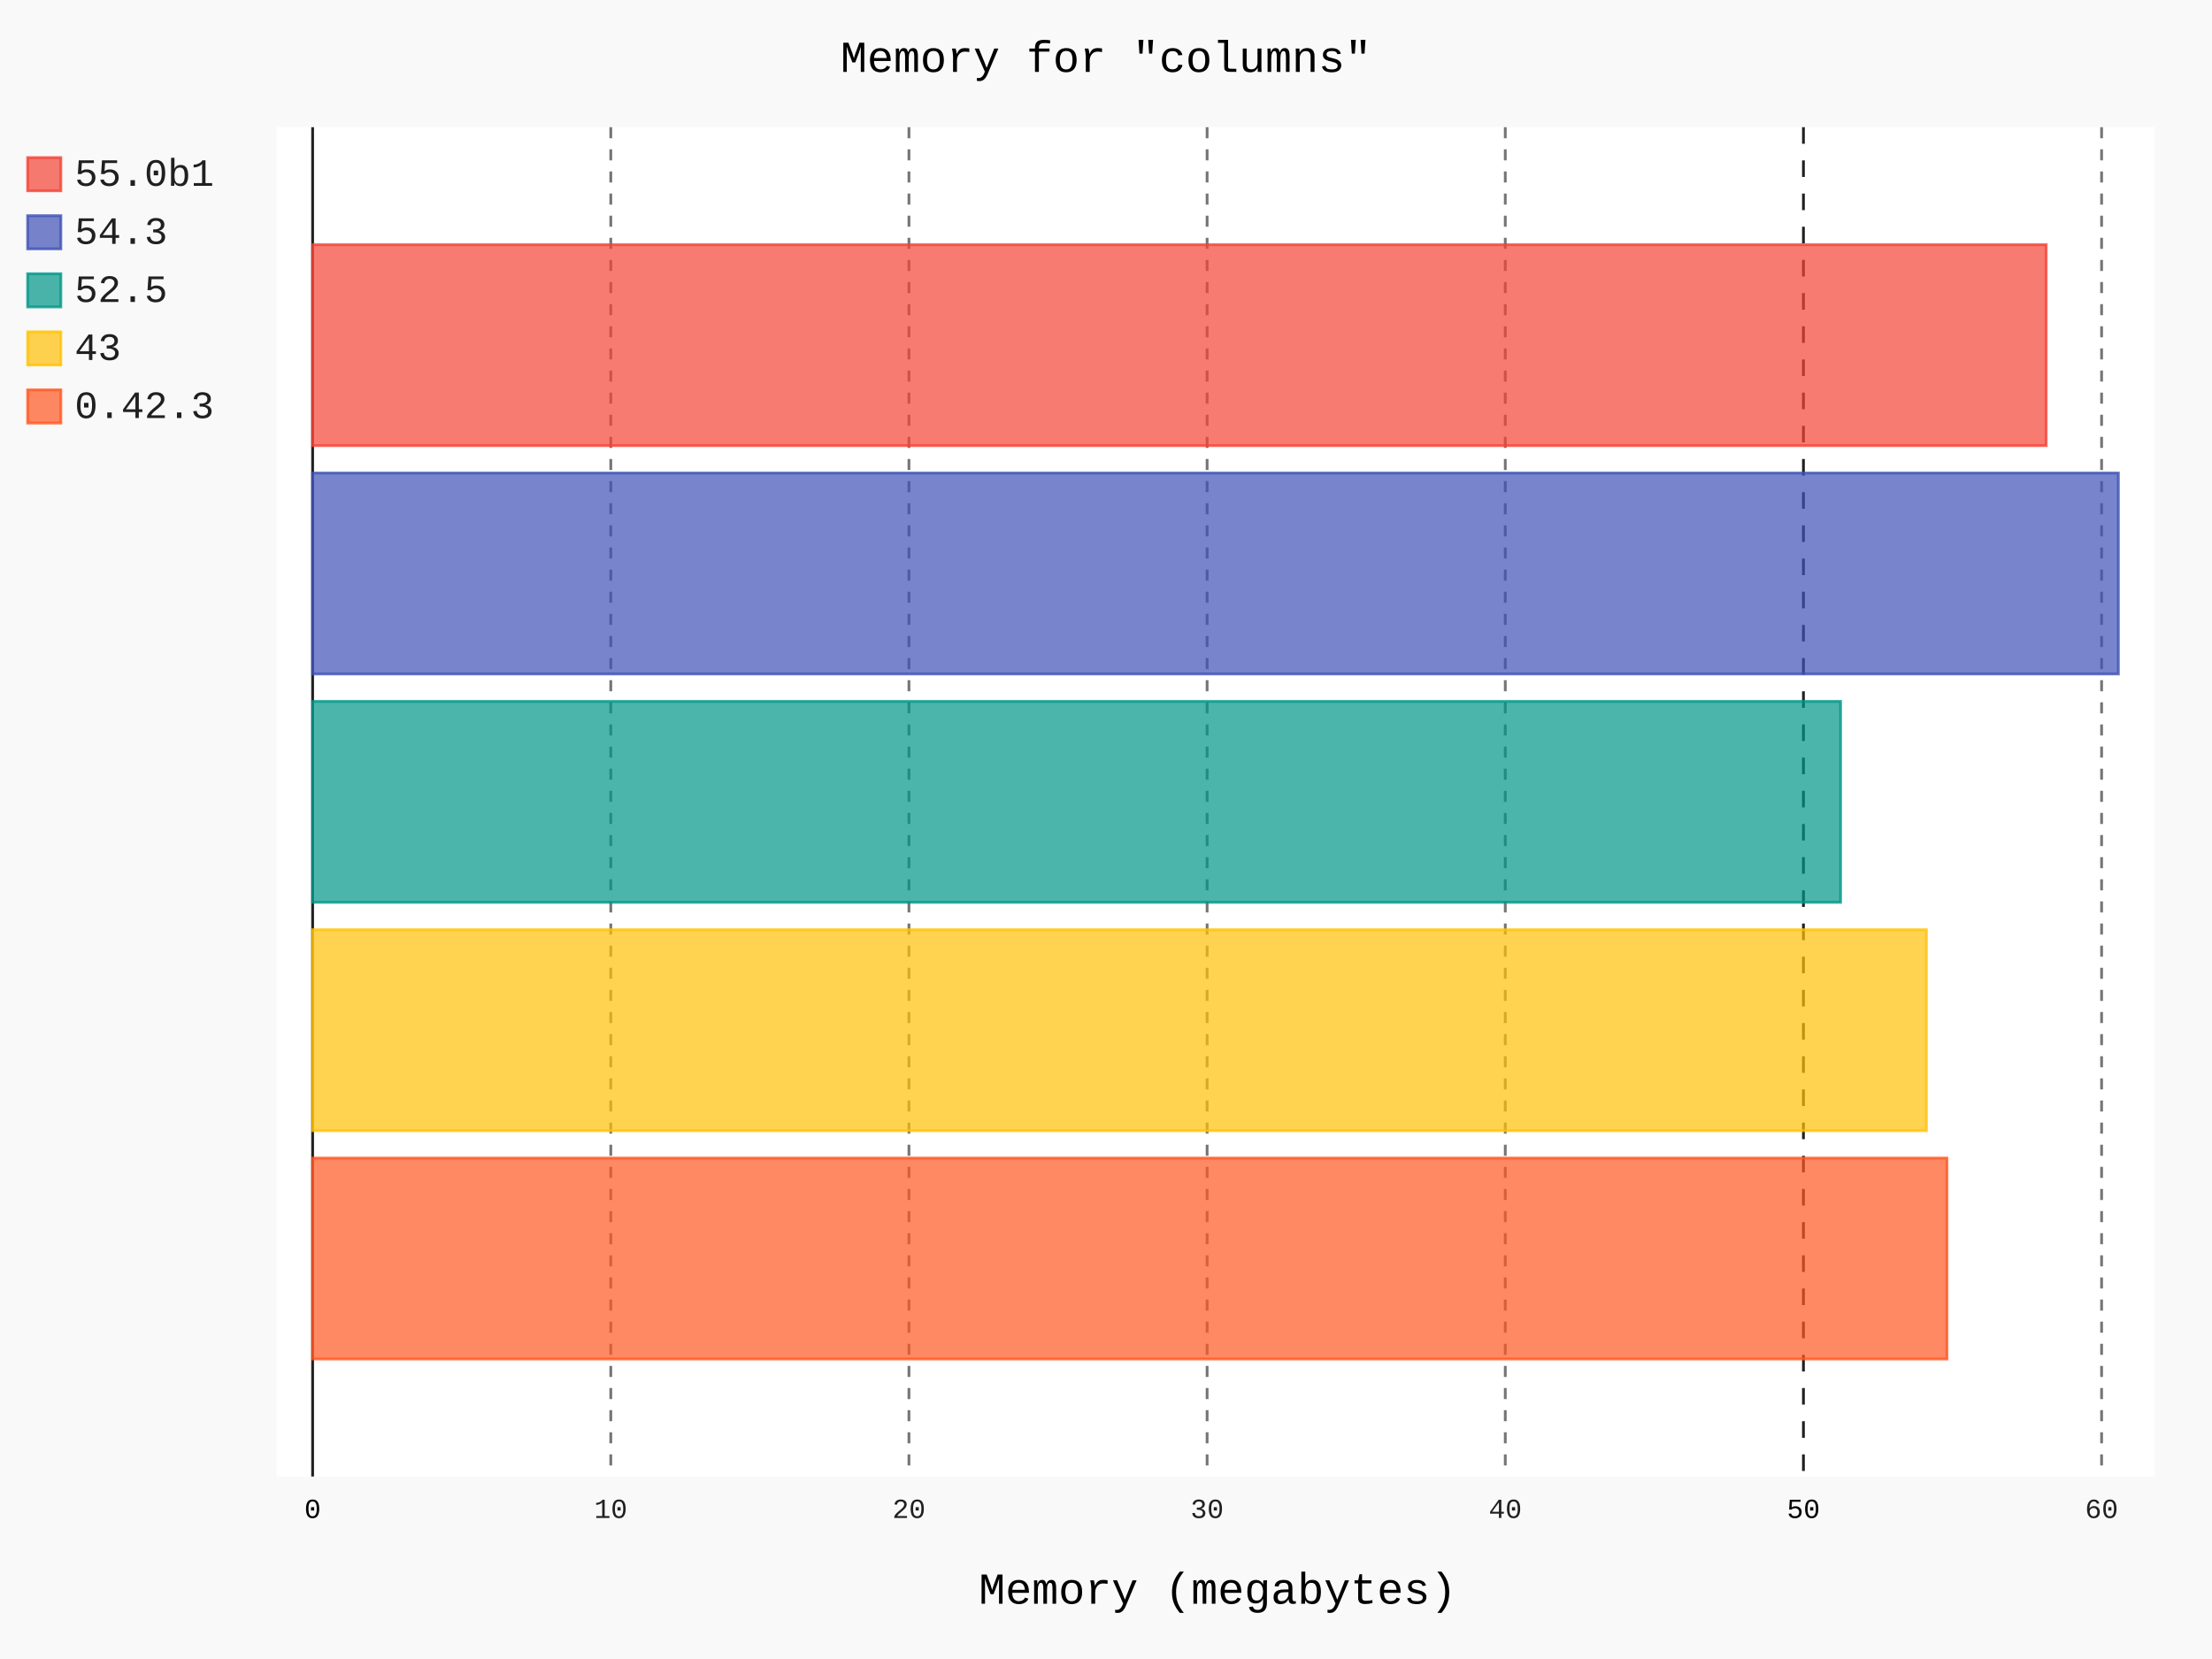
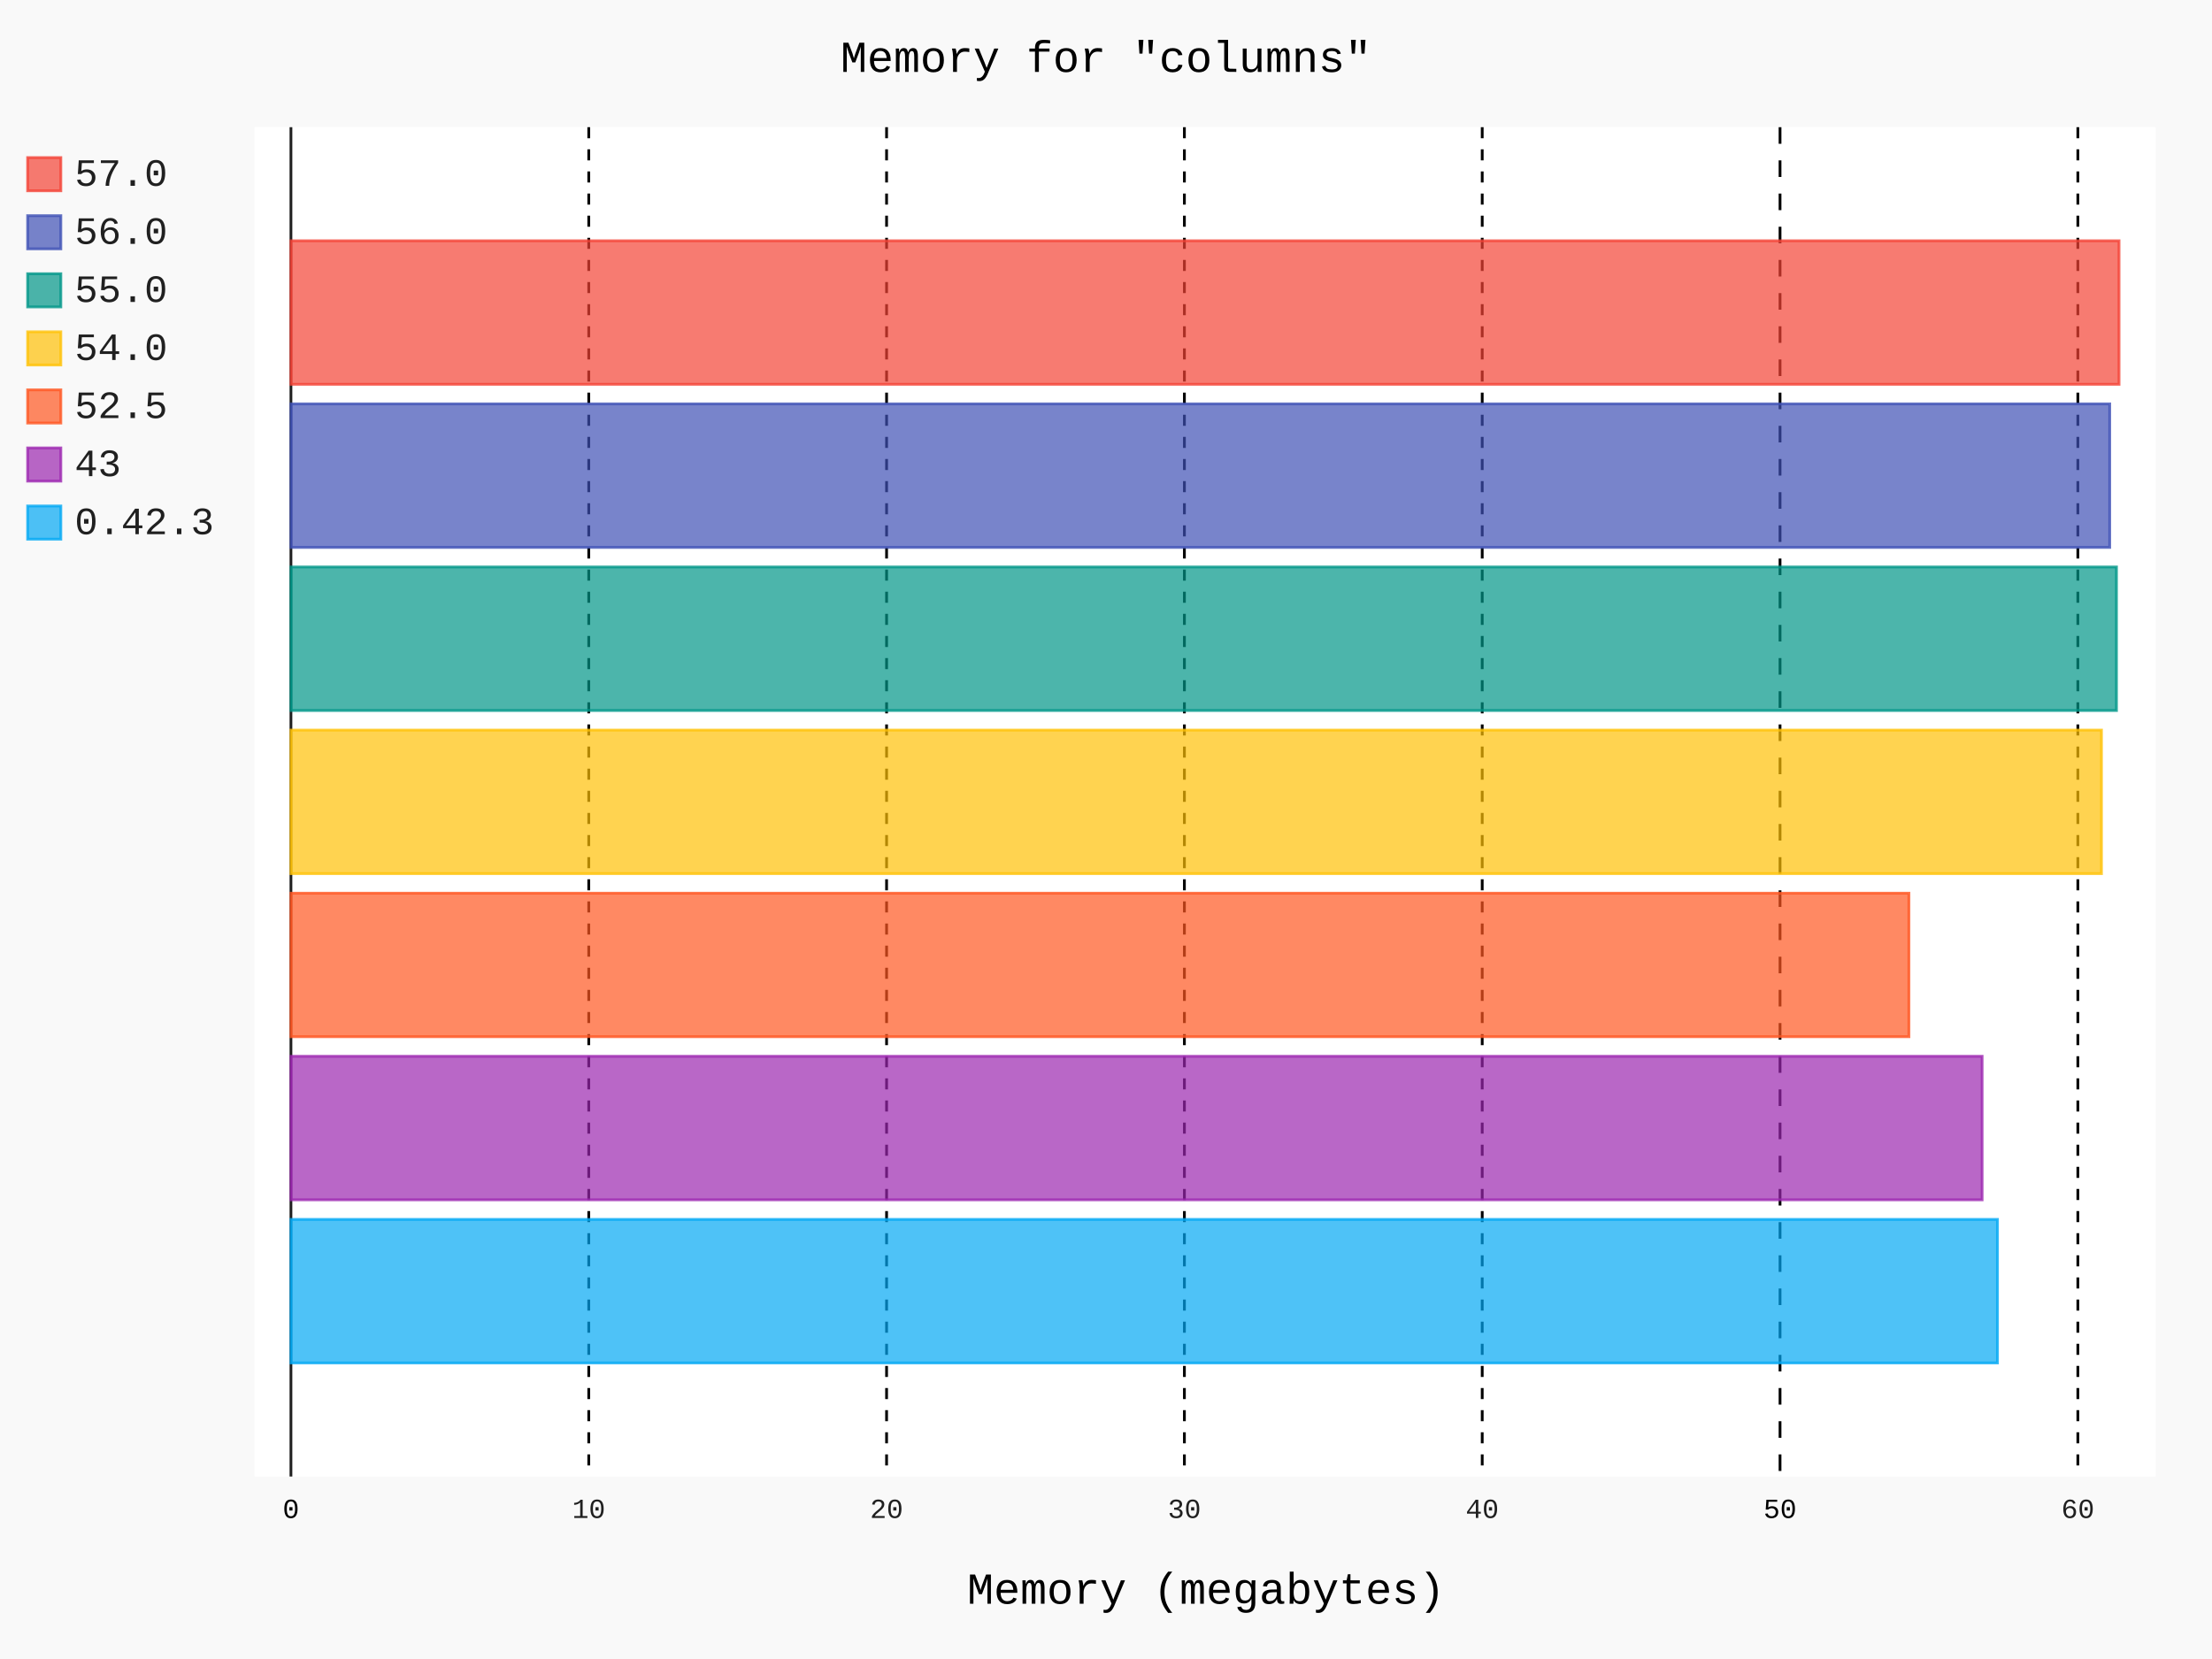
- <svg xmlns="http://www.w3.org/2000/svg" id="chart-df029460-e87e-4f69-b1a2-acd45b3c9e00" class="pygal-chart" viewBox="0 0 800 600">
+ <svg xmlns="http://www.w3.org/2000/svg" id="chart-27a2716b-f0a0-45be-8b44-3cc47db6cf0a" class="pygal-chart" viewBox="0 0 800 600">
  <defs>
-     <style type="text/css">#chart-df029460-e87e-4f69-b1a2-acd45b3c9e00{-webkit-user-select:none;-webkit-font-smoothing:antialiased;font-family:Consolas,"Liberation Mono",Menlo,Courier,monospace}#chart-df029460-e87e-4f69-b1a2-acd45b3c9e00 .title{font-family:Consolas,"Liberation Mono",Menlo,Courier,monospace;font-size:16px}#chart-df029460-e87e-4f69-b1a2-acd45b3c9e00 .legends .legend text{font-family:Consolas,"Liberation Mono",Menlo,Courier,monospace;font-size:14px}#chart-df029460-e87e-4f69-b1a2-acd45b3c9e00 .axis text{font-family:Consolas,"Liberation Mono",Menlo,Courier,monospace;font-size:10px}#chart-df029460-e87e-4f69-b1a2-acd45b3c9e00 .axis text.major{font-family:Consolas,"Liberation Mono",Menlo,Courier,monospace;font-size:10px}#chart-df029460-e87e-4f69-b1a2-acd45b3c9e00 .text-overlay text.value{font-family:Consolas,"Liberation Mono",Menlo,Courier,monospace;font-size:16px}#chart-df029460-e87e-4f69-b1a2-acd45b3c9e00 .text-overlay text.label{font-family:Consolas,"Liberation Mono",Menlo,Courier,monospace;font-size:10px}#chart-df029460-e87e-4f69-b1a2-acd45b3c9e00 .tooltip{font-family:Consolas,"Liberation Mono",Menlo,Courier,monospace;font-size:14px}#chart-df029460-e87e-4f69-b1a2-acd45b3c9e00 text.no_data{font-family:Consolas,"Liberation Mono",Menlo,Courier,monospace;font-size:64px}
- #chart-df029460-e87e-4f69-b1a2-acd45b3c9e00{background-color:rgba(249,249,249,1)}#chart-df029460-e87e-4f69-b1a2-acd45b3c9e00 path,#chart-df029460-e87e-4f69-b1a2-acd45b3c9e00 line,#chart-df029460-e87e-4f69-b1a2-acd45b3c9e00 rect,#chart-df029460-e87e-4f69-b1a2-acd45b3c9e00 circle{-webkit-transition:150ms;-moz-transition:150ms;transition:150ms}#chart-df029460-e87e-4f69-b1a2-acd45b3c9e00 .graph &gt; .background{fill:rgba(249,249,249,1)}#chart-df029460-e87e-4f69-b1a2-acd45b3c9e00 .plot &gt; .background{fill:rgba(255,255,255,1)}#chart-df029460-e87e-4f69-b1a2-acd45b3c9e00 .graph{fill:rgba(0,0,0,.87)}#chart-df029460-e87e-4f69-b1a2-acd45b3c9e00 text.no_data{fill:rgba(0,0,0,1)}#chart-df029460-e87e-4f69-b1a2-acd45b3c9e00 .title{fill:rgba(0,0,0,1)}#chart-df029460-e87e-4f69-b1a2-acd45b3c9e00 .legends .legend text{fill:rgba(0,0,0,.87)}#chart-df029460-e87e-4f69-b1a2-acd45b3c9e00 .legends .legend:hover text{fill:rgba(0,0,0,1)}#chart-df029460-e87e-4f69-b1a2-acd45b3c9e00 .axis .line{stroke:rgba(0,0,0,1)}#chart-df029460-e87e-4f69-b1a2-acd45b3c9e00 .axis .guide.line{stroke:rgba(0,0,0,.54)}#chart-df029460-e87e-4f69-b1a2-acd45b3c9e00 .axis .major.line{stroke:rgba(0,0,0,.87)}#chart-df029460-e87e-4f69-b1a2-acd45b3c9e00 .axis text.major{fill:rgba(0,0,0,1)}#chart-df029460-e87e-4f69-b1a2-acd45b3c9e00 .axis.y .guides:hover .guide.line,#chart-df029460-e87e-4f69-b1a2-acd45b3c9e00 .line-graph .axis.x .guides:hover .guide.line,#chart-df029460-e87e-4f69-b1a2-acd45b3c9e00 .stackedline-graph .axis.x .guides:hover .guide.line,#chart-df029460-e87e-4f69-b1a2-acd45b3c9e00 .xy-graph .axis.x .guides:hover .guide.line{stroke:rgba(0,0,0,1)}#chart-df029460-e87e-4f69-b1a2-acd45b3c9e00 .axis .guides:hover text{fill:rgba(0,0,0,1)}#chart-df029460-e87e-4f69-b1a2-acd45b3c9e00 .reactive{fill-opacity:.7;stroke-opacity:.8}#chart-df029460-e87e-4f69-b1a2-acd45b3c9e00 .ci{stroke:rgba(0,0,0,.87)}#chart-df029460-e87e-4f69-b1a2-acd45b3c9e00 .reactive.active,#chart-df029460-e87e-4f69-b1a2-acd45b3c9e00 .active .reactive{fill-opacity:.8;stroke-opacity:.9;stroke-width:4}#chart-df029460-e87e-4f69-b1a2-acd45b3c9e00 .ci .reactive.active{stroke-width:1.5}#chart-df029460-e87e-4f69-b1a2-acd45b3c9e00 .series text{fill:rgba(0,0,0,1)}#chart-df029460-e87e-4f69-b1a2-acd45b3c9e00 .tooltip rect{fill:rgba(255,255,255,1);stroke:rgba(0,0,0,1);-webkit-transition:opacity 150ms;-moz-transition:opacity 150ms;transition:opacity 150ms}#chart-df029460-e87e-4f69-b1a2-acd45b3c9e00 .tooltip .label{fill:rgba(0,0,0,.87)}#chart-df029460-e87e-4f69-b1a2-acd45b3c9e00 .tooltip .label{fill:rgba(0,0,0,.87)}#chart-df029460-e87e-4f69-b1a2-acd45b3c9e00 .tooltip .legend{font-size:.8em;fill:rgba(0,0,0,.54)}#chart-df029460-e87e-4f69-b1a2-acd45b3c9e00 .tooltip .x_label{font-size:.6em;fill:rgba(0,0,0,1)}#chart-df029460-e87e-4f69-b1a2-acd45b3c9e00 .tooltip .xlink{font-size:.5em;text-decoration:underline}#chart-df029460-e87e-4f69-b1a2-acd45b3c9e00 .tooltip .value{font-size:1.5em}#chart-df029460-e87e-4f69-b1a2-acd45b3c9e00 .bound{font-size:.5em}#chart-df029460-e87e-4f69-b1a2-acd45b3c9e00 .max-value{font-size:.75em;fill:rgba(0,0,0,.54)}#chart-df029460-e87e-4f69-b1a2-acd45b3c9e00 .map-element{fill:rgba(255,255,255,1);stroke:rgba(0,0,0,.54) !important}#chart-df029460-e87e-4f69-b1a2-acd45b3c9e00 .map-element .reactive{fill-opacity:inherit;stroke-opacity:inherit}#chart-df029460-e87e-4f69-b1a2-acd45b3c9e00 .color-0,#chart-df029460-e87e-4f69-b1a2-acd45b3c9e00 .color-0 a:visited{stroke:#F44336;fill:#F44336}#chart-df029460-e87e-4f69-b1a2-acd45b3c9e00 .color-1,#chart-df029460-e87e-4f69-b1a2-acd45b3c9e00 .color-1 a:visited{stroke:#3F51B5;fill:#3F51B5}#chart-df029460-e87e-4f69-b1a2-acd45b3c9e00 .color-2,#chart-df029460-e87e-4f69-b1a2-acd45b3c9e00 .color-2 a:visited{stroke:#009688;fill:#009688}#chart-df029460-e87e-4f69-b1a2-acd45b3c9e00 .color-3,#chart-df029460-e87e-4f69-b1a2-acd45b3c9e00 .color-3 a:visited{stroke:#FFC107;fill:#FFC107}#chart-df029460-e87e-4f69-b1a2-acd45b3c9e00 .color-4,#chart-df029460-e87e-4f69-b1a2-acd45b3c9e00 .color-4 a:visited{stroke:#FF5722;fill:#FF5722}#chart-df029460-e87e-4f69-b1a2-acd45b3c9e00 .text-overlay .color-0 text{fill:black}#chart-df029460-e87e-4f69-b1a2-acd45b3c9e00 .text-overlay .color-1 text{fill:black}#chart-df029460-e87e-4f69-b1a2-acd45b3c9e00 .text-overlay .color-2 text{fill:black}#chart-df029460-e87e-4f69-b1a2-acd45b3c9e00 .text-overlay .color-3 text{fill:black}#chart-df029460-e87e-4f69-b1a2-acd45b3c9e00 .text-overlay .color-4 text{fill:black}
- #chart-df029460-e87e-4f69-b1a2-acd45b3c9e00 text.no_data{text-anchor:middle}#chart-df029460-e87e-4f69-b1a2-acd45b3c9e00 .guide.line{fill:none}#chart-df029460-e87e-4f69-b1a2-acd45b3c9e00 .centered{text-anchor:middle}#chart-df029460-e87e-4f69-b1a2-acd45b3c9e00 .title{text-anchor:middle}#chart-df029460-e87e-4f69-b1a2-acd45b3c9e00 .legends .legend text{fill-opacity:1}#chart-df029460-e87e-4f69-b1a2-acd45b3c9e00 .axis.x text{text-anchor:middle}#chart-df029460-e87e-4f69-b1a2-acd45b3c9e00 .axis.x:not(.web) text[transform]{text-anchor:start}#chart-df029460-e87e-4f69-b1a2-acd45b3c9e00 .axis.x:not(.web) text[transform].backwards{text-anchor:end}#chart-df029460-e87e-4f69-b1a2-acd45b3c9e00 .axis.y text{text-anchor:end}#chart-df029460-e87e-4f69-b1a2-acd45b3c9e00 .axis.y text[transform].backwards{text-anchor:start}#chart-df029460-e87e-4f69-b1a2-acd45b3c9e00 .axis.y2 text{text-anchor:start}#chart-df029460-e87e-4f69-b1a2-acd45b3c9e00 .axis.y2 text[transform].backwards{text-anchor:end}#chart-df029460-e87e-4f69-b1a2-acd45b3c9e00 .axis .guide.line{stroke-dasharray:4,4}#chart-df029460-e87e-4f69-b1a2-acd45b3c9e00 .axis .major.guide.line{stroke-dasharray:6,6}#chart-df029460-e87e-4f69-b1a2-acd45b3c9e00 .horizontal .axis.y .guide.line,#chart-df029460-e87e-4f69-b1a2-acd45b3c9e00 .horizontal .axis.y2 .guide.line,#chart-df029460-e87e-4f69-b1a2-acd45b3c9e00 .vertical .axis.x .guide.line{opacity:0}#chart-df029460-e87e-4f69-b1a2-acd45b3c9e00 .horizontal .axis.always_show .guide.line,#chart-df029460-e87e-4f69-b1a2-acd45b3c9e00 .vertical .axis.always_show .guide.line{opacity:1 !important}#chart-df029460-e87e-4f69-b1a2-acd45b3c9e00 .axis.y .guides:hover .guide.line,#chart-df029460-e87e-4f69-b1a2-acd45b3c9e00 .axis.y2 .guides:hover .guide.line,#chart-df029460-e87e-4f69-b1a2-acd45b3c9e00 .axis.x .guides:hover .guide.line{opacity:1}#chart-df029460-e87e-4f69-b1a2-acd45b3c9e00 .axis .guides:hover text{opacity:1}#chart-df029460-e87e-4f69-b1a2-acd45b3c9e00 .nofill{fill:none}#chart-df029460-e87e-4f69-b1a2-acd45b3c9e00 .subtle-fill{fill-opacity:.2}#chart-df029460-e87e-4f69-b1a2-acd45b3c9e00 .dot{stroke-width:1px;fill-opacity:1}#chart-df029460-e87e-4f69-b1a2-acd45b3c9e00 .dot.active{stroke-width:5px}#chart-df029460-e87e-4f69-b1a2-acd45b3c9e00 .dot.negative{fill:transparent}#chart-df029460-e87e-4f69-b1a2-acd45b3c9e00 text,#chart-df029460-e87e-4f69-b1a2-acd45b3c9e00 tspan{stroke:none !important}#chart-df029460-e87e-4f69-b1a2-acd45b3c9e00 .series text.active{opacity:1}#chart-df029460-e87e-4f69-b1a2-acd45b3c9e00 .tooltip rect{fill-opacity:.95;stroke-width:.5}#chart-df029460-e87e-4f69-b1a2-acd45b3c9e00 .tooltip text{fill-opacity:1}#chart-df029460-e87e-4f69-b1a2-acd45b3c9e00 .showable{visibility:hidden}#chart-df029460-e87e-4f69-b1a2-acd45b3c9e00 .showable.shown{visibility:visible}#chart-df029460-e87e-4f69-b1a2-acd45b3c9e00 .gauge-background{fill:rgba(229,229,229,1);stroke:none}#chart-df029460-e87e-4f69-b1a2-acd45b3c9e00 .bg-lines{stroke:rgba(249,249,249,1);stroke-width:2px}</style>
+     <style type="text/css">#chart-27a2716b-f0a0-45be-8b44-3cc47db6cf0a{-webkit-user-select:none;-webkit-font-smoothing:antialiased;font-family:Consolas,"Liberation Mono",Menlo,Courier,monospace}#chart-27a2716b-f0a0-45be-8b44-3cc47db6cf0a .title{font-family:Consolas,"Liberation Mono",Menlo,Courier,monospace;font-size:16px}#chart-27a2716b-f0a0-45be-8b44-3cc47db6cf0a .legends .legend text{font-family:Consolas,"Liberation Mono",Menlo,Courier,monospace;font-size:14px}#chart-27a2716b-f0a0-45be-8b44-3cc47db6cf0a .axis text{font-family:Consolas,"Liberation Mono",Menlo,Courier,monospace;font-size:10px}#chart-27a2716b-f0a0-45be-8b44-3cc47db6cf0a .axis text.major{font-family:Consolas,"Liberation Mono",Menlo,Courier,monospace;font-size:10px}#chart-27a2716b-f0a0-45be-8b44-3cc47db6cf0a .text-overlay text.value{font-family:Consolas,"Liberation Mono",Menlo,Courier,monospace;font-size:16px}#chart-27a2716b-f0a0-45be-8b44-3cc47db6cf0a .text-overlay text.label{font-family:Consolas,"Liberation Mono",Menlo,Courier,monospace;font-size:10px}#chart-27a2716b-f0a0-45be-8b44-3cc47db6cf0a .tooltip{font-family:Consolas,"Liberation Mono",Menlo,Courier,monospace;font-size:14px}#chart-27a2716b-f0a0-45be-8b44-3cc47db6cf0a text.no_data{font-family:Consolas,"Liberation Mono",Menlo,Courier,monospace;font-size:64px}
+ #chart-27a2716b-f0a0-45be-8b44-3cc47db6cf0a{background-color:rgba(249,249,249,1)}#chart-27a2716b-f0a0-45be-8b44-3cc47db6cf0a path,#chart-27a2716b-f0a0-45be-8b44-3cc47db6cf0a line,#chart-27a2716b-f0a0-45be-8b44-3cc47db6cf0a rect,#chart-27a2716b-f0a0-45be-8b44-3cc47db6cf0a circle{-webkit-transition:150ms;-moz-transition:150ms;transition:150ms}#chart-27a2716b-f0a0-45be-8b44-3cc47db6cf0a .graph &gt; .background{fill:rgba(249,249,249,1)}#chart-27a2716b-f0a0-45be-8b44-3cc47db6cf0a .plot &gt; .background{fill:rgba(255,255,255,1)}#chart-27a2716b-f0a0-45be-8b44-3cc47db6cf0a .graph{fill:rgba(0,0,0,.87)}#chart-27a2716b-f0a0-45be-8b44-3cc47db6cf0a text.no_data{fill:rgba(0,0,0,1)}#chart-27a2716b-f0a0-45be-8b44-3cc47db6cf0a .title{fill:rgba(0,0,0,1)}#chart-27a2716b-f0a0-45be-8b44-3cc47db6cf0a .legends .legend text{fill:rgba(0,0,0,.87)}#chart-27a2716b-f0a0-45be-8b44-3cc47db6cf0a .legends .legend:hover text{fill:rgba(0,0,0,1)}#chart-27a2716b-f0a0-45be-8b44-3cc47db6cf0a .axis .line{stroke:rgba(0,0,0,1)}#chart-27a2716b-f0a0-45be-8b44-3cc47db6cf0a .axis .guide.line{stroke:rgba(0,0,0,.54)}#chart-27a2716b-f0a0-45be-8b44-3cc47db6cf0a .axis .major.line{stroke:rgba(0,0,0,.87)}#chart-27a2716b-f0a0-45be-8b44-3cc47db6cf0a .axis text.major{fill:rgba(0,0,0,1)}#chart-27a2716b-f0a0-45be-8b44-3cc47db6cf0a .axis.y .guides:hover .guide.line,#chart-27a2716b-f0a0-45be-8b44-3cc47db6cf0a .line-graph .axis.x .guides:hover .guide.line,#chart-27a2716b-f0a0-45be-8b44-3cc47db6cf0a .stackedline-graph .axis.x .guides:hover .guide.line,#chart-27a2716b-f0a0-45be-8b44-3cc47db6cf0a .xy-graph .axis.x .guides:hover .guide.line{stroke:rgba(0,0,0,1)}#chart-27a2716b-f0a0-45be-8b44-3cc47db6cf0a .axis .guides:hover text{fill:rgba(0,0,0,1)}#chart-27a2716b-f0a0-45be-8b44-3cc47db6cf0a .reactive{fill-opacity:.7;stroke-opacity:.8;stroke-width:1}#chart-27a2716b-f0a0-45be-8b44-3cc47db6cf0a .ci{stroke:rgba(0,0,0,.87)}#chart-27a2716b-f0a0-45be-8b44-3cc47db6cf0a .reactive.active,#chart-27a2716b-f0a0-45be-8b44-3cc47db6cf0a .active .reactive{fill-opacity:.8;stroke-opacity:.9;stroke-width:4}#chart-27a2716b-f0a0-45be-8b44-3cc47db6cf0a .ci .reactive.active{stroke-width:1.5}#chart-27a2716b-f0a0-45be-8b44-3cc47db6cf0a .series text{fill:rgba(0,0,0,1)}#chart-27a2716b-f0a0-45be-8b44-3cc47db6cf0a .tooltip rect{fill:rgba(255,255,255,1);stroke:rgba(0,0,0,1);-webkit-transition:opacity 150ms;-moz-transition:opacity 150ms;transition:opacity 150ms}#chart-27a2716b-f0a0-45be-8b44-3cc47db6cf0a .tooltip .label{fill:rgba(0,0,0,.87)}#chart-27a2716b-f0a0-45be-8b44-3cc47db6cf0a .tooltip .label{fill:rgba(0,0,0,.87)}#chart-27a2716b-f0a0-45be-8b44-3cc47db6cf0a .tooltip .legend{font-size:.8em;fill:rgba(0,0,0,.54)}#chart-27a2716b-f0a0-45be-8b44-3cc47db6cf0a .tooltip .x_label{font-size:.6em;fill:rgba(0,0,0,1)}#chart-27a2716b-f0a0-45be-8b44-3cc47db6cf0a .tooltip .xlink{font-size:.5em;text-decoration:underline}#chart-27a2716b-f0a0-45be-8b44-3cc47db6cf0a .tooltip .value{font-size:1.5em}#chart-27a2716b-f0a0-45be-8b44-3cc47db6cf0a .bound{font-size:.5em}#chart-27a2716b-f0a0-45be-8b44-3cc47db6cf0a .max-value{font-size:.75em;fill:rgba(0,0,0,.54)}#chart-27a2716b-f0a0-45be-8b44-3cc47db6cf0a .map-element{fill:rgba(255,255,255,1);stroke:rgba(0,0,0,.54) !important}#chart-27a2716b-f0a0-45be-8b44-3cc47db6cf0a .map-element .reactive{fill-opacity:inherit;stroke-opacity:inherit}#chart-27a2716b-f0a0-45be-8b44-3cc47db6cf0a .color-0,#chart-27a2716b-f0a0-45be-8b44-3cc47db6cf0a .color-0 a:visited{stroke:#F44336;fill:#F44336}#chart-27a2716b-f0a0-45be-8b44-3cc47db6cf0a .color-1,#chart-27a2716b-f0a0-45be-8b44-3cc47db6cf0a .color-1 a:visited{stroke:#3F51B5;fill:#3F51B5}#chart-27a2716b-f0a0-45be-8b44-3cc47db6cf0a .color-2,#chart-27a2716b-f0a0-45be-8b44-3cc47db6cf0a .color-2 a:visited{stroke:#009688;fill:#009688}#chart-27a2716b-f0a0-45be-8b44-3cc47db6cf0a .color-3,#chart-27a2716b-f0a0-45be-8b44-3cc47db6cf0a .color-3 a:visited{stroke:#FFC107;fill:#FFC107}#chart-27a2716b-f0a0-45be-8b44-3cc47db6cf0a .color-4,#chart-27a2716b-f0a0-45be-8b44-3cc47db6cf0a .color-4 a:visited{stroke:#FF5722;fill:#FF5722}#chart-27a2716b-f0a0-45be-8b44-3cc47db6cf0a .color-5,#chart-27a2716b-f0a0-45be-8b44-3cc47db6cf0a .color-5 a:visited{stroke:#9C27B0;fill:#9C27B0}#chart-27a2716b-f0a0-45be-8b44-3cc47db6cf0a .color-6,#chart-27a2716b-f0a0-45be-8b44-3cc47db6cf0a .color-6 a:visited{stroke:#03A9F4;fill:#03A9F4}#chart-27a2716b-f0a0-45be-8b44-3cc47db6cf0a .text-overlay .color-0 text{fill:black}#chart-27a2716b-f0a0-45be-8b44-3cc47db6cf0a .text-overlay .color-1 text{fill:black}#chart-27a2716b-f0a0-45be-8b44-3cc47db6cf0a .text-overlay .color-2 text{fill:black}#chart-27a2716b-f0a0-45be-8b44-3cc47db6cf0a .text-overlay .color-3 text{fill:black}#chart-27a2716b-f0a0-45be-8b44-3cc47db6cf0a .text-overlay .color-4 text{fill:black}#chart-27a2716b-f0a0-45be-8b44-3cc47db6cf0a .text-overlay .color-5 text{fill:black}#chart-27a2716b-f0a0-45be-8b44-3cc47db6cf0a .text-overlay .color-6 text{fill:black}
+ #chart-27a2716b-f0a0-45be-8b44-3cc47db6cf0a text.no_data{text-anchor:middle}#chart-27a2716b-f0a0-45be-8b44-3cc47db6cf0a .guide.line{fill:none}#chart-27a2716b-f0a0-45be-8b44-3cc47db6cf0a .centered{text-anchor:middle}#chart-27a2716b-f0a0-45be-8b44-3cc47db6cf0a .title{text-anchor:middle}#chart-27a2716b-f0a0-45be-8b44-3cc47db6cf0a .legends .legend text{fill-opacity:1}#chart-27a2716b-f0a0-45be-8b44-3cc47db6cf0a .axis.x text{text-anchor:middle}#chart-27a2716b-f0a0-45be-8b44-3cc47db6cf0a .axis.x:not(.web) text[transform]{text-anchor:start}#chart-27a2716b-f0a0-45be-8b44-3cc47db6cf0a .axis.x:not(.web) text[transform].backwards{text-anchor:end}#chart-27a2716b-f0a0-45be-8b44-3cc47db6cf0a .axis.y text{text-anchor:end}#chart-27a2716b-f0a0-45be-8b44-3cc47db6cf0a .axis.y text[transform].backwards{text-anchor:start}#chart-27a2716b-f0a0-45be-8b44-3cc47db6cf0a .axis.y2 text{text-anchor:start}#chart-27a2716b-f0a0-45be-8b44-3cc47db6cf0a .axis.y2 text[transform].backwards{text-anchor:end}#chart-27a2716b-f0a0-45be-8b44-3cc47db6cf0a .axis .guide.line{stroke-dasharray:4,4;stroke:black}#chart-27a2716b-f0a0-45be-8b44-3cc47db6cf0a .axis .major.guide.line{stroke-dasharray:6,6;stroke:black}#chart-27a2716b-f0a0-45be-8b44-3cc47db6cf0a .horizontal .axis.y .guide.line,#chart-27a2716b-f0a0-45be-8b44-3cc47db6cf0a .horizontal .axis.y2 .guide.line,#chart-27a2716b-f0a0-45be-8b44-3cc47db6cf0a .vertical .axis.x .guide.line{opacity:0}#chart-27a2716b-f0a0-45be-8b44-3cc47db6cf0a .horizontal .axis.always_show .guide.line,#chart-27a2716b-f0a0-45be-8b44-3cc47db6cf0a .vertical .axis.always_show .guide.line{opacity:1 !important}#chart-27a2716b-f0a0-45be-8b44-3cc47db6cf0a .axis.y .guides:hover .guide.line,#chart-27a2716b-f0a0-45be-8b44-3cc47db6cf0a .axis.y2 .guides:hover .guide.line,#chart-27a2716b-f0a0-45be-8b44-3cc47db6cf0a .axis.x .guides:hover .guide.line{opacity:1}#chart-27a2716b-f0a0-45be-8b44-3cc47db6cf0a .axis .guides:hover text{opacity:1}#chart-27a2716b-f0a0-45be-8b44-3cc47db6cf0a .nofill{fill:none}#chart-27a2716b-f0a0-45be-8b44-3cc47db6cf0a .subtle-fill{fill-opacity:.2}#chart-27a2716b-f0a0-45be-8b44-3cc47db6cf0a .dot{stroke-width:1px;fill-opacity:1;stroke-opacity:1}#chart-27a2716b-f0a0-45be-8b44-3cc47db6cf0a .dot.active{stroke-width:5px}#chart-27a2716b-f0a0-45be-8b44-3cc47db6cf0a .dot.negative{fill:transparent}#chart-27a2716b-f0a0-45be-8b44-3cc47db6cf0a text,#chart-27a2716b-f0a0-45be-8b44-3cc47db6cf0a tspan{stroke:none !important}#chart-27a2716b-f0a0-45be-8b44-3cc47db6cf0a .series text.active{opacity:1}#chart-27a2716b-f0a0-45be-8b44-3cc47db6cf0a .tooltip rect{fill-opacity:.95;stroke-width:.5}#chart-27a2716b-f0a0-45be-8b44-3cc47db6cf0a .tooltip text{fill-opacity:1}#chart-27a2716b-f0a0-45be-8b44-3cc47db6cf0a .showable{visibility:hidden}#chart-27a2716b-f0a0-45be-8b44-3cc47db6cf0a .showable.shown{visibility:visible}#chart-27a2716b-f0a0-45be-8b44-3cc47db6cf0a .gauge-background{fill:rgba(229,229,229,1);stroke:none}#chart-27a2716b-f0a0-45be-8b44-3cc47db6cf0a .bg-lines{stroke:rgba(249,249,249,1);stroke-width:2px}</style>
  </defs>
  <g class="graph horizontalbar-graph horizontal">
    <rect x="0" y="0" width="800" height="600" class="background" />
-     <g transform="translate(100, 46)" class="plot">
-       <rect x="0" y="0" width="679.2" height="488" class="background" />
+     <g transform="translate(92, 46)" class="plot">
+       <rect x="0" y="0" width="687.6" height="488" class="background" />
      <g class="axis x always_show">
        <g class="guides">
-           <path d="M13.062 0 v488" class="axis major line" />
-           <text x="13.062" y="503.0" class="major">0</text>
+           <path d="M13.223 0 v488" class="axis major line" />
+           <text x="13.223" y="503.0" class="major">0</text>
        </g>
        <g class="guides">
-           <path d="M120.897 0 v488" class="guide line" />
-           <text x="120.897" y="503.0" class="">10</text>
+           <path d="M120.933 0 v488" class="guide line" />
+           <text x="120.933" y="503.0" class="">10</text>
        </g>
        <g class="guides">
-           <path d="M228.732 0 v488" class="guide line" />
-           <text x="228.732" y="503.0" class="">20</text>
+           <path d="M228.643 0 v488" class="guide line" />
+           <text x="228.643" y="503.0" class="">20</text>
        </g>
        <g class="guides">
-           <path d="M336.567 0 v488" class="guide line" />
-           <text x="336.567" y="503.0" class="">30</text>
+           <path d="M336.353 0 v488" class="guide line" />
+           <text x="336.353" y="503.0" class="">30</text>
        </g>
        <g class="guides">
-           <path d="M444.402 0 v488" class="guide line" />
-           <text x="444.402" y="503.0" class="">40</text>
+           <path d="M444.063 0 v488" class="guide line" />
+           <text x="444.063" y="503.0" class="">40</text>
        </g>
        <g class="guides">
-           <path d="M552.238 0 v488" class="major guide line" />
-           <text x="552.238" y="503.0" class="major">50</text>
+           <path d="M551.773 0 v488" class="major guide line" />
+           <text x="551.773" y="503.0" class="major">50</text>
        </g>
        <g class="guides">
-           <path d="M660.073 0 v488" class="guide line" />
-           <text x="660.073" y="503.0" class="">60</text>
+           <path d="M659.483 0 v488" class="guide line" />
+           <text x="659.483" y="503.0" class="">60</text>
+         </g>
+       </g>
+       <g class="series serie-6 color-6">
+         <g class="bars">
+           <g class="bar">
+             <rect x="13.223" y="395.012" rx="0" ry="0" width="617.186" height="51.91" class="rect reactive tooltip-trigger" />
+           </g>
+         </g>
+       </g>
+       <g class="series serie-5 color-5">
+         <g class="bars">
+           <g class="bar">
+             <rect x="13.223" y="336.023" rx="0" ry="0" width="611.633" height="51.91" class="rect reactive tooltip-trigger" />
+           </g>
        </g>
      </g>
      <g class="series serie-4 color-4">
        <g class="bars">
          <g class="bar">
-             <rect x="13.062" y="372.832" rx="0" ry="0" width="591.072" height="72.674" class="rect reactive tooltip-trigger" />
+             <rect x="13.223" y="277.034" rx="0" ry="0" width="585.168" height="51.91" class="rect reactive tooltip-trigger" />
          </g>
        </g>
      </g>
      <g class="series serie-3 color-3">
        <g class="bars">
          <g class="bar">
-             <rect x="13.062" y="290.247" rx="0" ry="0" width="583.658" height="72.674" class="rect reactive tooltip-trigger" />
+             <rect x="13.223" y="218.045" rx="0" ry="0" width="654.801" height="51.91" class="rect reactive tooltip-trigger" />
          </g>
        </g>
      </g>
      <g class="series serie-2 color-2">
        <g class="bars">
          <g class="bar">
-             <rect x="13.062" y="207.663" rx="0" ry="0" width="552.613" height="72.674" class="rect reactive tooltip-trigger" />
+             <rect x="13.223" y="159.056" rx="0" ry="0" width="660.228" height="51.91" class="rect reactive tooltip-trigger" />
          </g>
        </g>
      </g>
      <g class="series serie-1 color-1">
        <g class="bars">
          <g class="bar">
-             <rect x="13.062" y="125.078" rx="0" ry="0" width="653.077" height="72.674" class="rect reactive tooltip-trigger" />
+             <rect x="13.223" y="100.067" rx="0" ry="0" width="657.788" height="51.91" class="rect reactive tooltip-trigger" />
          </g>
        </g>
      </g>
      <g class="series serie-0 color-0">
        <g class="bars">
          <g class="bar">
-             <rect x="13.062" y="42.494" rx="0" ry="0" width="626.961" height="72.674" class="rect reactive tooltip-trigger" />
+             <rect x="13.223" y="41.078" rx="0" ry="0" width="661.154" height="51.91" class="rect reactive tooltip-trigger" />
          </g>
        </g>
      </g>
    </g>
    <g class="titles">
      <text x="400.0" y="26" class="title plot_title">Memory for "columns"</text>
-       <text x="440.4" y="580" class="title">Memory (megabytes)</text>
+       <text x="436.2" y="580" class="title">Memory (megabytes)</text>
    </g>
-     <g transform="translate(100, 46)" class="plot overlay">
+     <g transform="translate(92, 46)" class="plot overlay">
+       <g class="series serie-6 color-6" />
+       <g class="series serie-5 color-5" />
      <g class="series serie-4 color-4" />
      <g class="series serie-3 color-3" />
      <g class="series serie-2 color-2" />
      <g class="series serie-1 color-1" />
      <g class="series serie-0 color-0" />
    </g>
-     <g transform="translate(100, 46)" class="plot text-overlay">
+     <g transform="translate(92, 46)" class="plot text-overlay">
+       <g class="series serie-6 color-6" />
+       <g class="series serie-5 color-5" />
      <g class="series serie-4 color-4" />
      <g class="series serie-3 color-3" />
      <g class="series serie-2 color-2" />
      <g class="series serie-1 color-1" />
      <g class="series serie-0 color-0" />
    </g>
-     <g transform="translate(100, 46)" class="plot tooltip-overlay">
+     <g transform="translate(92, 46)" class="plot tooltip-overlay">
      <g transform="translate(0 0)" style="opacity: 0" class="tooltip">
        <rect rx="0" ry="0" width="0" height="0" class="tooltip-box" />
        <g class="text" />
      </g>
    </g>
    <g transform="translate(10, 56)" class="legends">
      <g id="activate-serie-0" class="legend reactive activate-serie">
        <rect x="0.0" y="1.0" width="12" height="12" class="color-0 reactive" />
-         <text x="17.0" y="11.2">55.0b1</text>
+         <text x="17.0" y="11.2">57.0</text>
      </g>
      <g id="activate-serie-1" class="legend reactive activate-serie">
        <rect x="0.0" y="22.0" width="12" height="12" class="color-1 reactive" />
-         <text x="17.0" y="32.2">54.3</text>
+         <text x="17.0" y="32.2">56.0</text>
      </g>
      <g id="activate-serie-2" class="legend reactive activate-serie">
        <rect x="0.0" y="43.0" width="12" height="12" class="color-2 reactive" />
-         <text x="17.0" y="53.2">52.5</text>
+         <text x="17.0" y="53.2">55.0</text>
      </g>
      <g id="activate-serie-3" class="legend reactive activate-serie">
        <rect x="0.0" y="64.0" width="12" height="12" class="color-3 reactive" />
-         <text x="17.0" y="74.2">43</text>
+         <text x="17.0" y="74.2">54.0</text>
      </g>
      <g id="activate-serie-4" class="legend reactive activate-serie">
        <rect x="0.0" y="85.0" width="12" height="12" class="color-4 reactive" />
-         <text x="17.0" y="95.2">0.42.3</text>
+         <text x="17.0" y="95.2">52.5</text>
+       </g>
+       <g id="activate-serie-5" class="legend reactive activate-serie">
+         <rect x="0.0" y="106.0" width="12" height="12" class="color-5 reactive" />
+         <text x="17.0" y="116.2">43</text>
+       </g>
+       <g id="activate-serie-6" class="legend reactive activate-serie">
+         <rect x="0.0" y="127.0" width="12" height="12" class="color-6 reactive" />
+         <text x="17.0" y="137.2">0.42.3</text>
      </g>
    </g>
    <g transform="translate(790, 56)" class="legends" />
  </g>
</svg>
